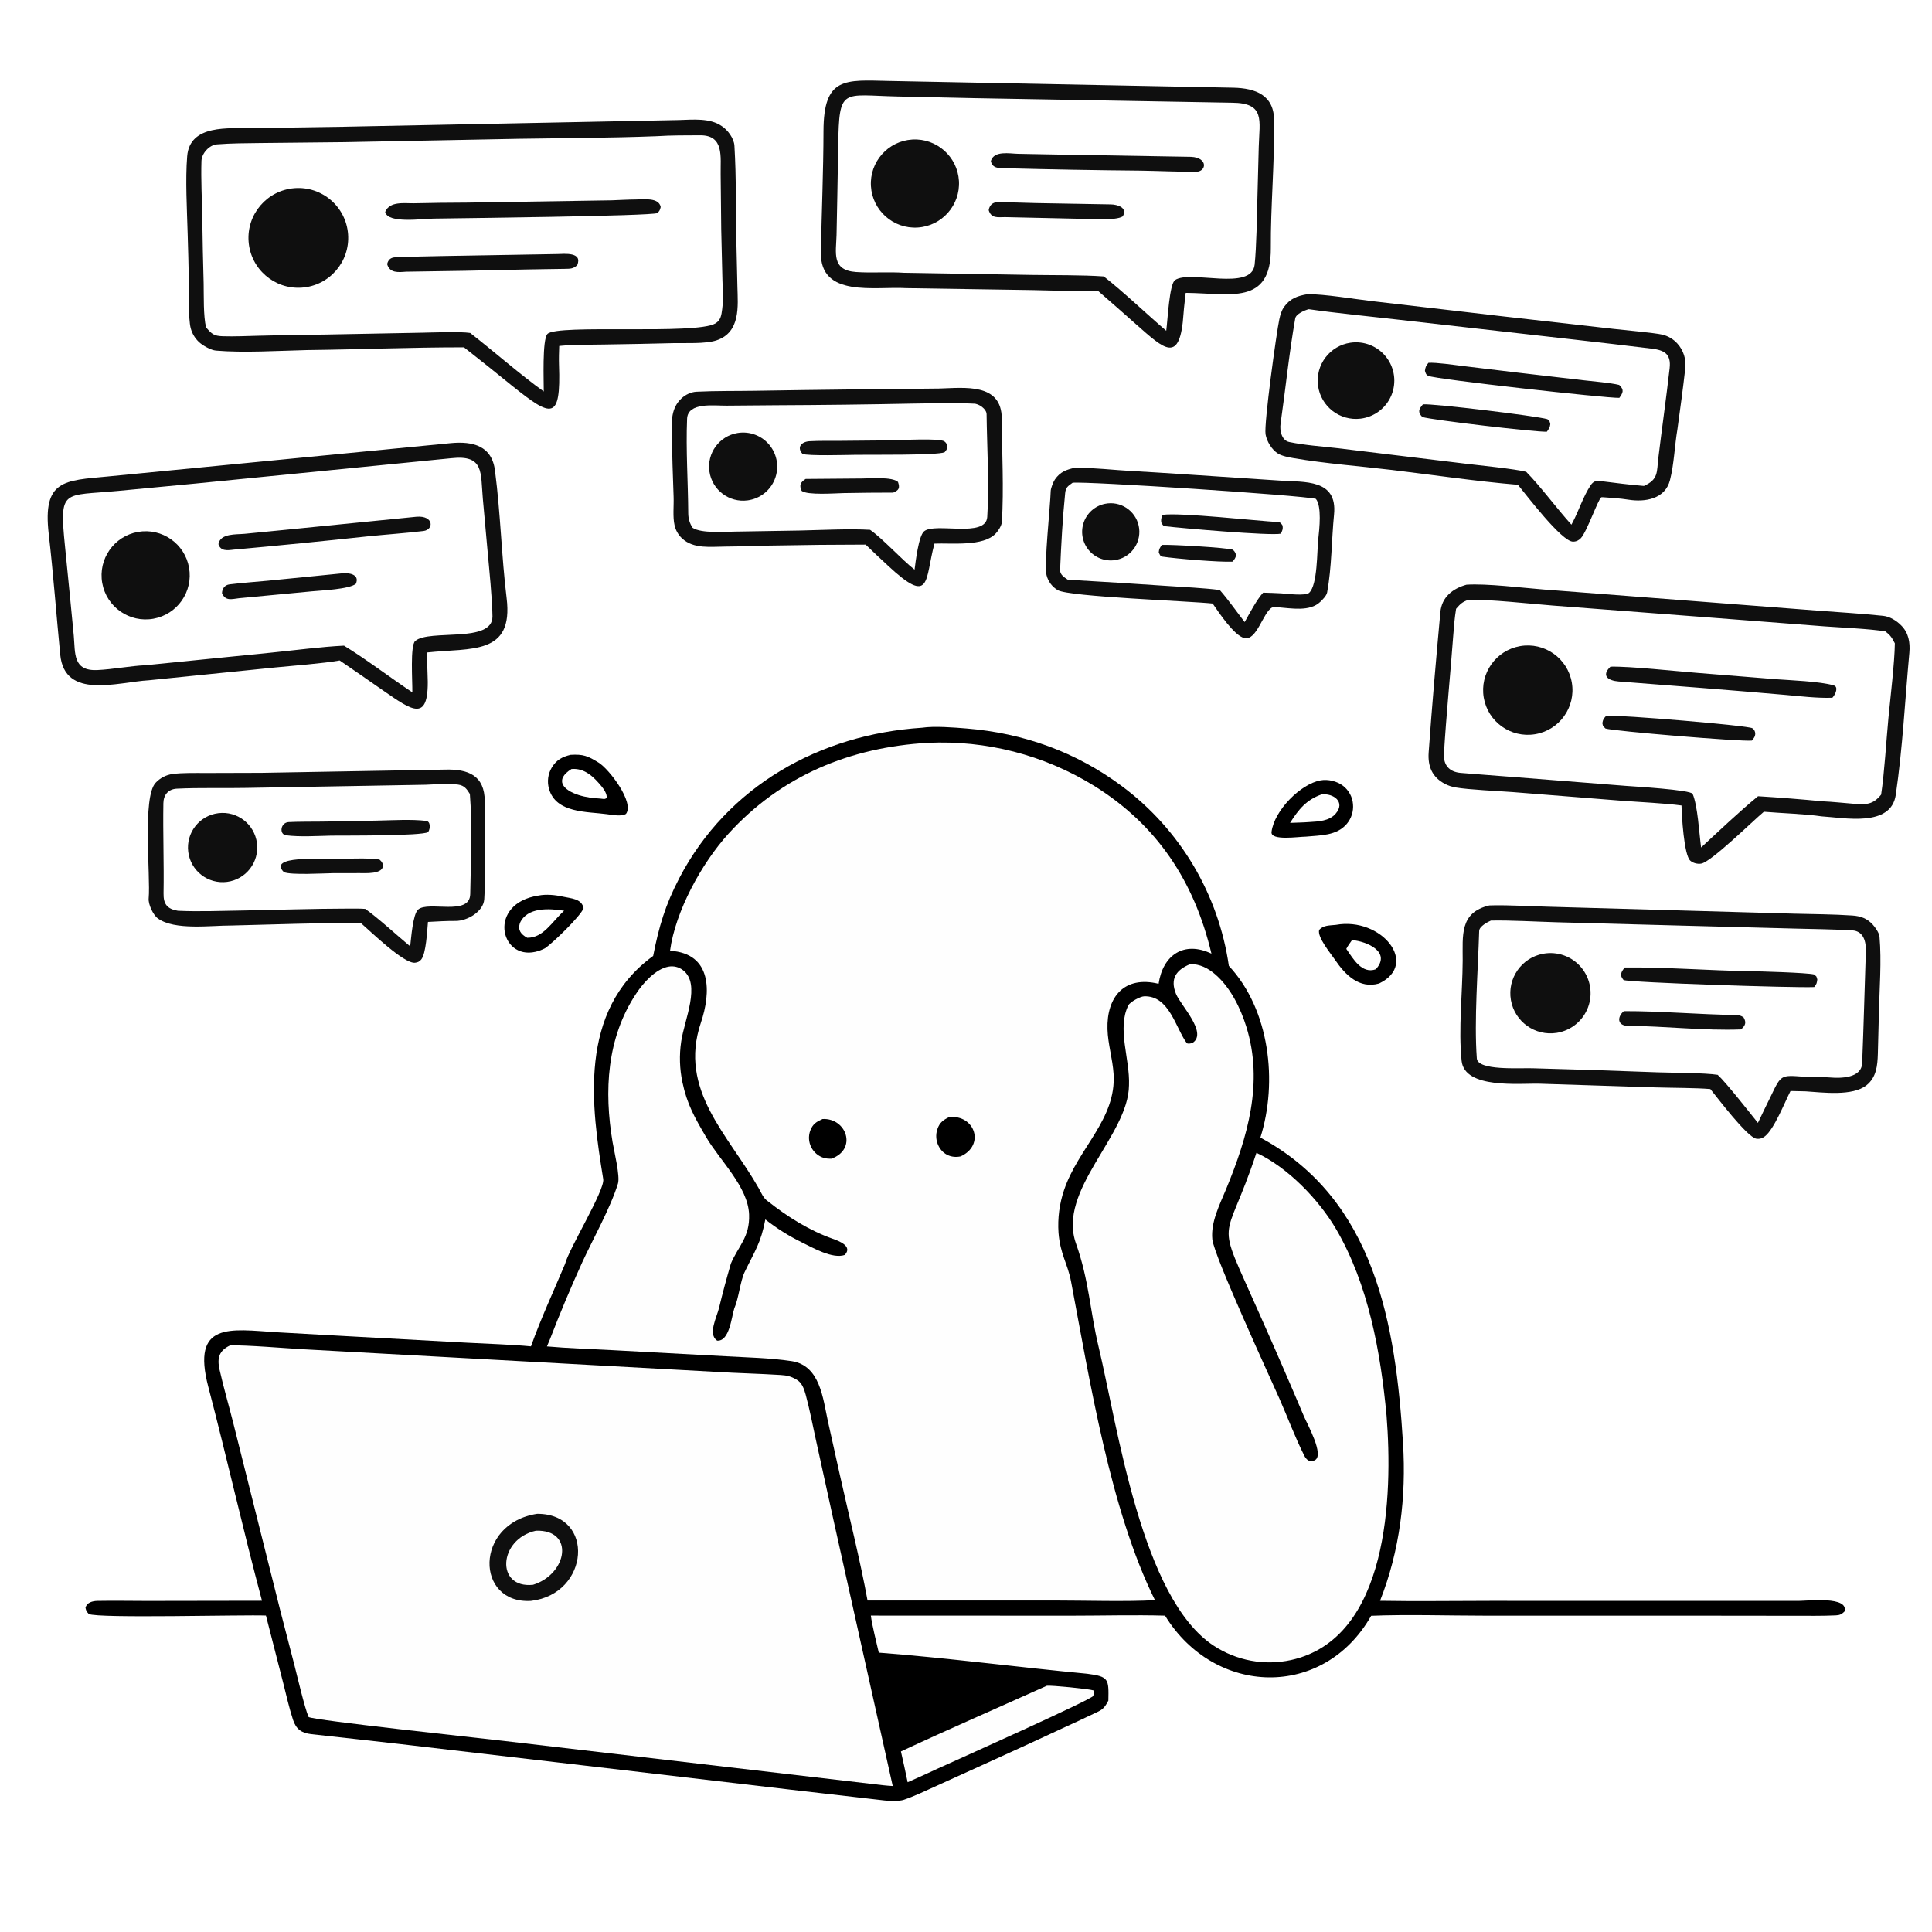
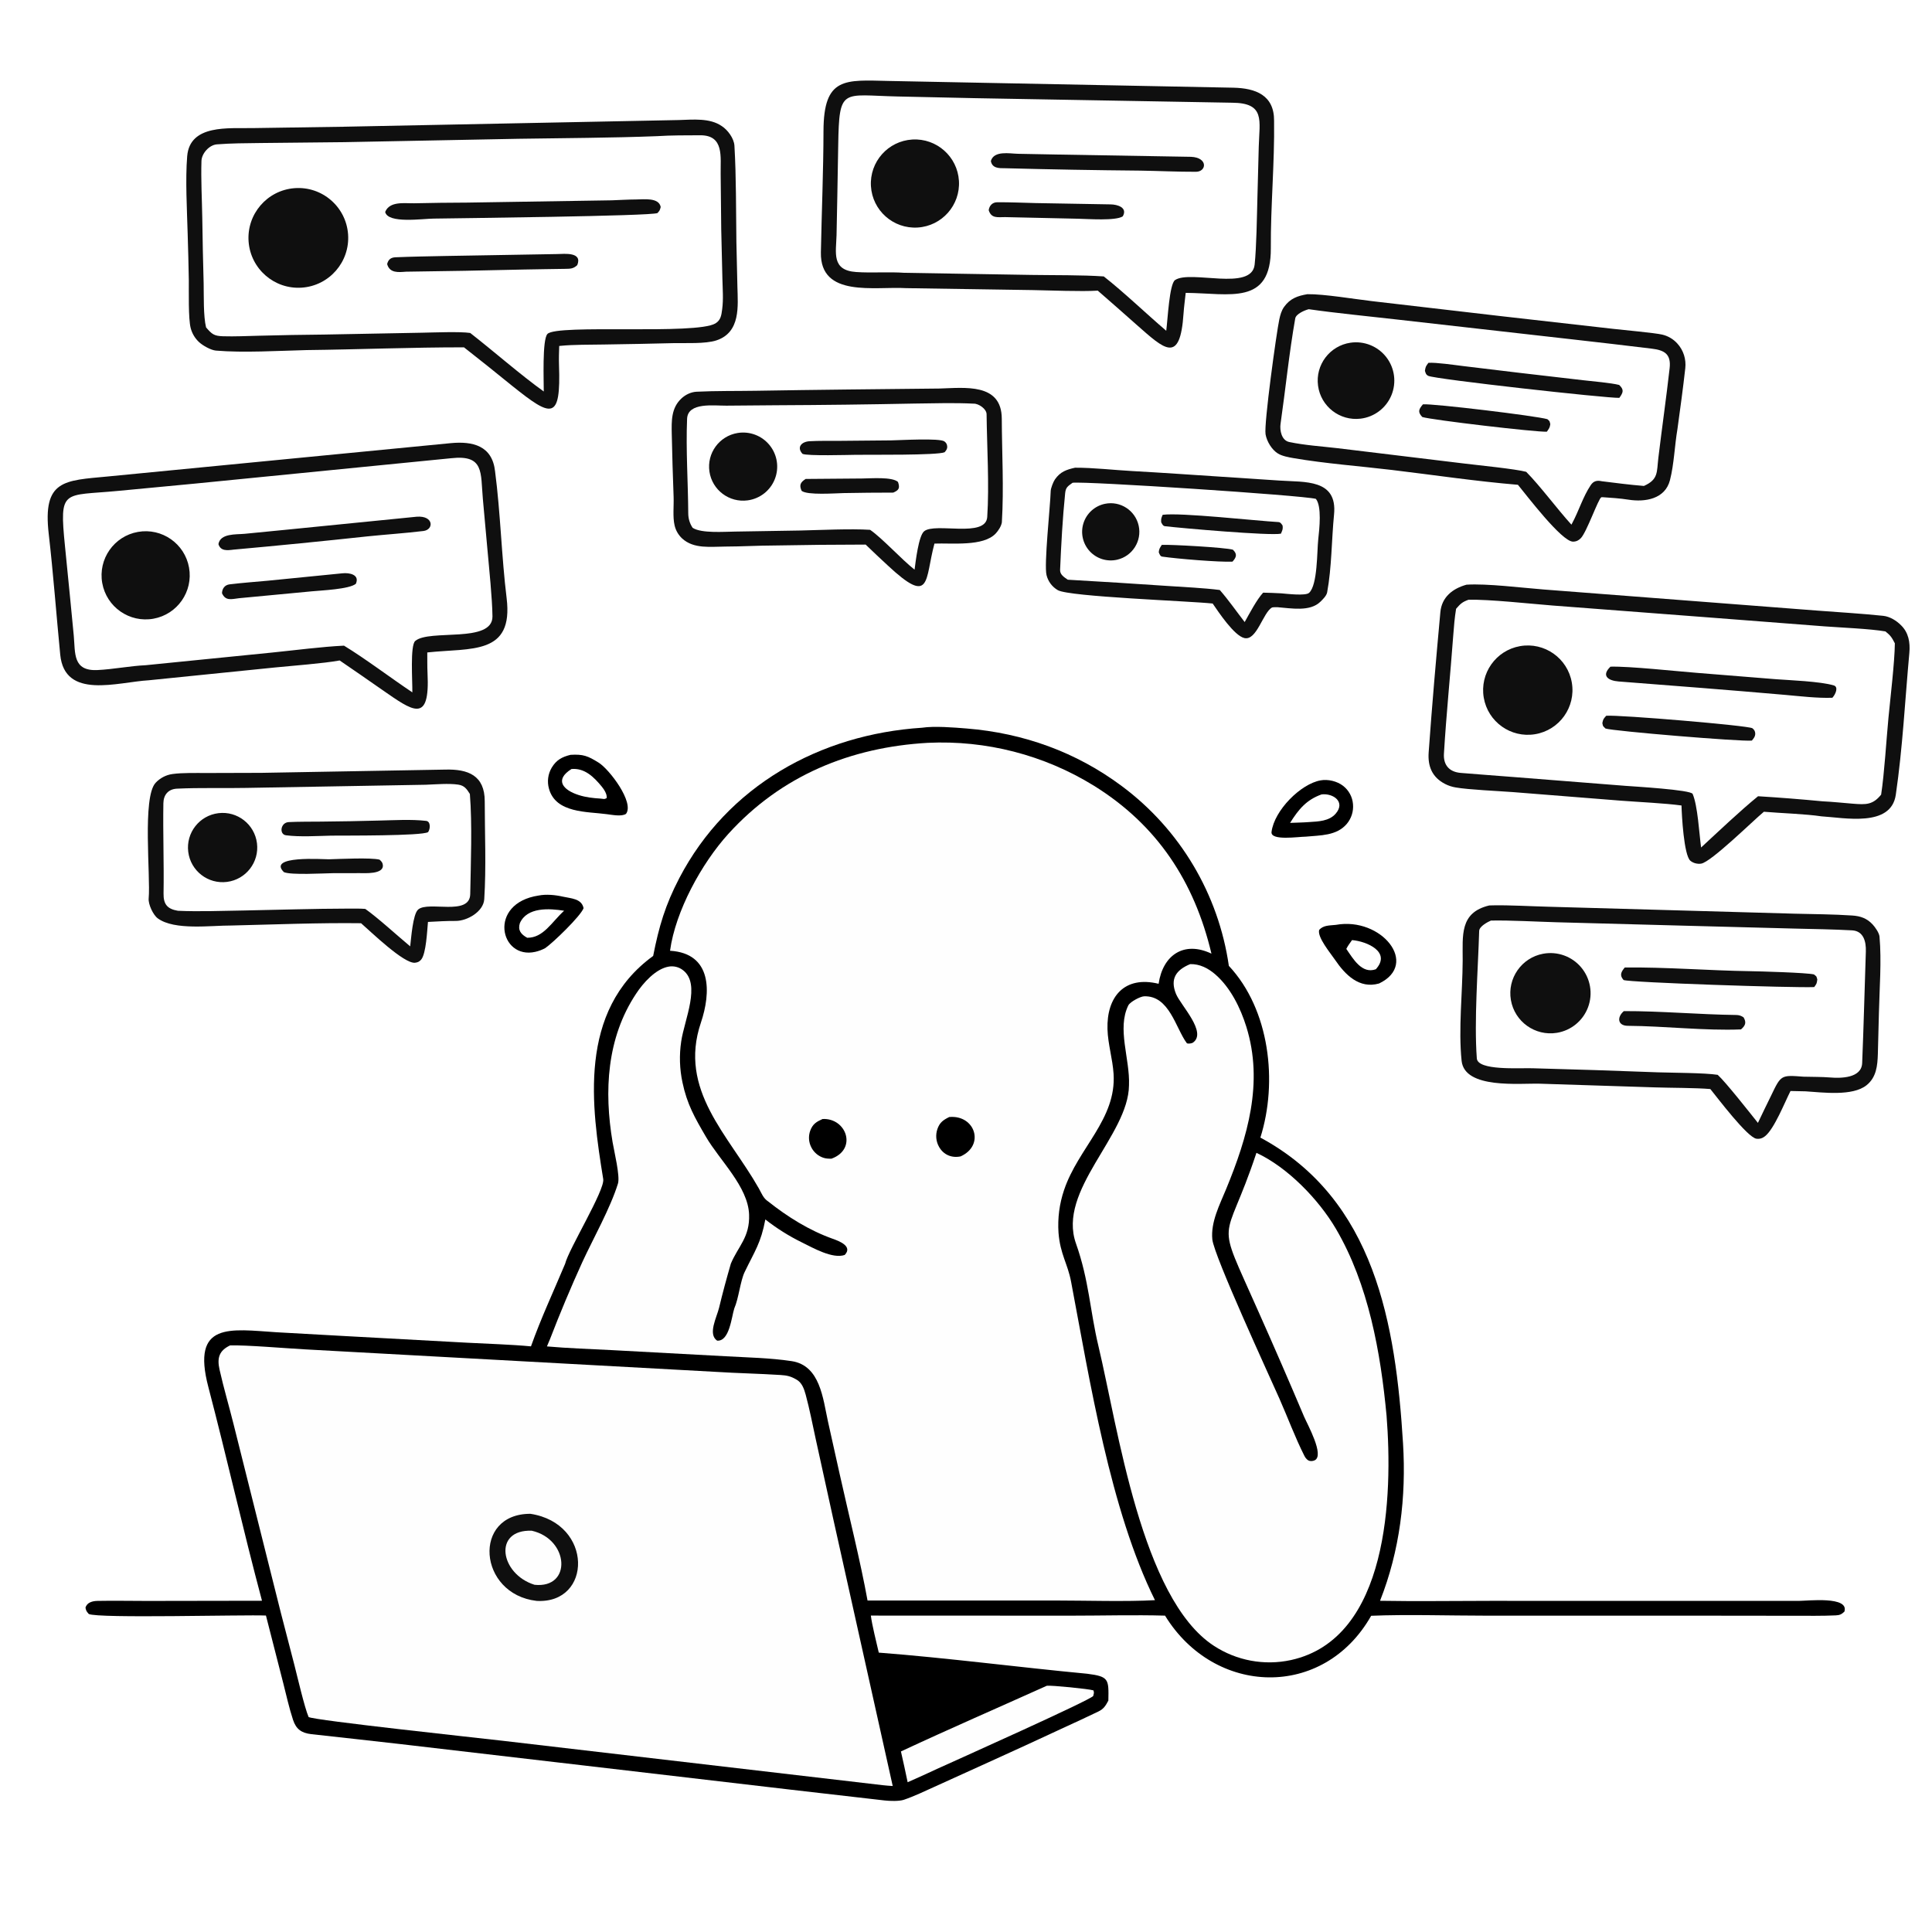
<svg xmlns="http://www.w3.org/2000/svg" width="1024" height="1024" viewBox="0 0 1024 1024" fill="none">
-   <path d="M488.68 385.712C495.292 384.725 505.66 385.579 512.32 386.117C542.395 388.542 570.445 398.602 594.695 416.728C625.47 439.674 645.84 473.927 651.315 511.92C673.005 535.085 677.345 573.5 668.025 602.95C728.815 635.7 739.74 701.94 743.63 765C745.385 793.39 741.96 821.91 731.45 848.455C750.6 848.795 770.73 848.485 789.945 848.485L905.215 848.505L953.22 848.51C958.035 848.51 980.28 845.84 977.56 854.21C976.095 855.58 975.13 856.085 973.03 856.18C965.8 856.51 958.265 856.39 951.015 856.395L907.87 856.345L787.42 856.335C768.465 856.335 745.195 855.605 726.745 856.395C701.555 900.84 643.68 899.02 617.495 856.32C601.71 855.86 583.31 856.345 567.265 856.34L461.572 856.295C462.18 861.315 464.572 870.67 465.769 875.925C502.115 878.72 539.8 883.685 576.24 887.12C587.79 888.59 587.68 889.96 587.455 901.36C585.95 904.125 585.03 905.74 582.12 907.155C575.94 910.16 569.675 912.995 563.445 915.885C550.17 922.07 536.865 928.18 523.525 934.22L495.295 947.03C490.071 949.395 484.511 952.07 479.107 953.905C476.596 954.76 471.672 954.6 468.872 954.285C452.39 952.43 435.859 950.485 419.383 948.595L310.902 935.91L212.659 924.45C196.756 922.63 180.845 920.895 164.935 919.13C159.807 918.515 156.945 916.525 155.311 911.545C153.259 905.29 151.798 898.7 150.183 892.315L140.958 856.27C129.759 855.75 51.95 857.895 47.043 855.44C45.855 853.995 45.736 854.03 45.305 852.14C46.043 849.345 48.971 848.565 51.648 848.51C60.401 848.335 69.195 848.535 77.966 848.53L138.862 848.43C128.842 810.905 120.255 772.635 110.415 735.09C101.308 700.34 122.033 704.545 146.622 706.125L183.253 708.165L247.693 711.67C258.512 712.26 270.796 712.59 281.426 713.6C286.738 698.67 293.186 684.945 299.519 669.86C301.443 661.99 320.673 630.82 319.723 624.96C313.556 586.905 306.025 535.84 346.19 506.665C349.251 491.075 352.628 479.637 360.052 465.412C385.584 416.491 434.615 389.238 488.68 385.712Z" fill="black" />
+   <path d="M488.68 385.712C495.292 384.725 505.66 385.579 512.32 386.117C542.395 388.542 570.445 398.602 594.695 416.728C625.47 439.674 645.84 473.927 651.315 511.92C673.005 535.085 677.345 573.5 668.025 602.95C728.815 635.7 739.74 701.94 743.63 765C745.385 793.39 741.96 821.91 731.45 848.455C750.6 848.795 770.73 848.485 789.945 848.485L905.215 848.505L953.22 848.51C958.035 848.51 980.28 845.84 977.56 854.21C976.095 855.58 975.13 856.085 973.03 856.18C965.8 856.51 958.265 856.39 951.015 856.395L907.87 856.345L787.42 856.335C768.465 856.335 745.195 855.605 726.745 856.395C701.555 900.84 643.68 899.02 617.495 856.32C601.71 855.86 583.31 856.345 567.265 856.34L461.572 856.295C462.18 861.315 464.572 870.67 465.769 875.925C502.115 878.72 539.8 883.685 576.24 887.12C587.79 888.59 587.68 889.96 587.455 901.36C585.95 904.125 585.03 905.74 582.12 907.155C575.94 910.16 569.675 912.995 563.445 915.885C550.17 922.07 536.865 928.18 523.525 934.22L495.295 947.03C490.071 949.395 484.511 952.07 479.107 953.905C476.596 954.76 471.672 954.6 468.872 954.285C452.391 952.43 435.859 950.485 419.383 948.595L310.902 935.91L212.659 924.45C196.756 922.63 180.845 920.895 164.935 919.13C159.807 918.515 156.945 916.525 155.311 911.545C153.259 905.29 151.798 898.7 150.183 892.315L140.958 856.27C129.759 855.75 51.95 857.895 47.043 855.44C45.855 853.995 45.736 854.03 45.305 852.14C46.043 849.345 48.971 848.565 51.648 848.51C60.401 848.335 69.195 848.535 77.966 848.53L138.862 848.43C128.842 810.905 120.255 772.635 110.415 735.09C101.308 700.34 122.033 704.545 146.622 706.125L183.253 708.165L247.693 711.67C258.512 712.26 270.796 712.59 281.426 713.6C286.738 698.67 293.186 684.945 299.519 669.86C301.443 661.99 320.673 630.82 319.723 624.96C313.556 586.905 306.025 535.84 346.19 506.665C349.25 491.075 352.628 479.637 360.052 465.412C385.585 416.491 434.615 389.238 488.68 385.712Z" fill="black" />
  <path d="M491.782 393.714C522.65 392.247 553.245 400.12 579.57 416.306C613.39 437.212 633.08 467.361 642.095 505.455C627.585 498.54 616.34 506.14 614.085 521.425C595.96 516.985 586.485 528.31 586.99 545.49C587.22 553.375 589.71 561.235 590.22 569.16C591.77 593.205 571.475 608.415 563.985 630.72C561.51 638.01 560.51 645.71 561.035 653.39C561.935 664.835 565.875 669.69 567.69 679.295C577.635 731.83 588.475 800.41 612.155 848.12C597.365 848.98 574.935 848.31 559.685 848.305L459.812 848.3C456.084 827.66 449.713 802.305 445.064 781.38L438.815 753.305C436.175 741.275 434.7 723.72 419.601 721.43C408.211 719.7 396.06 719.5 384.505 718.835L324.192 715.585C313.105 715.005 300.88 714.615 289.891 713.625L291.515 709.755C296.825 695.97 302.546 682.34 308.668 668.89C314.363 656.56 323.486 640.365 327.531 627.32C328.735 623.435 325.51 610.255 324.687 605.385C320.118 578.38 321.545 550.16 337.142 526.69C340.846 521.025 347.533 513.465 354.486 512.31C357.123 511.87 359.825 512.54 361.944 514.17C371.711 521.56 362.716 540.47 361.042 552.075C359.973 559.25 360.201 566.56 361.716 573.655C364.145 585.3 368.262 592.42 374.193 602.58C381.486 615.075 396.472 628.955 397.034 643.7C397.495 655.805 391.201 660.58 387.37 669.75C385.148 677.415 382.989 685.33 381.138 693.1C379.943 698.115 375.02 707.12 380.086 710.565C386.684 711.095 387.762 697.78 389.195 693.47C391.524 688.19 392.384 678.965 394.677 674.21C400.048 663.065 403.287 658.89 405.646 646.335C411.645 651.045 418.119 655.11 424.963 658.475C430.936 661.415 441.26 667.36 447.708 665.155C452.149 660.54 444.679 657.76 441.4 656.595C428.942 652.165 417.45 644.97 407.133 636.785C404.544 635.135 403.616 632.38 402.15 629.795C386.196 601.65 359.398 577.8 371.483 542.055C376.864 526.14 377.572 505.28 355.134 503.92C357.971 482.96 371.866 457.592 386.021 441.989C414.106 411.03 450.795 396.042 491.782 393.714Z" fill="#FEFEFE" />
  <path d="M503.1 592.05C516.825 590.78 522.165 607.055 509.14 612.91C504.465 613.895 500.08 612.08 497.71 607.85C496.09 604.985 495.772 601.56 496.834 598.445C498.043 594.915 499.949 593.615 503.1 592.05Z" fill="black" />
  <path d="M435.976 593.095C448.668 592.46 454.509 609.115 440.703 614.12C439.355 614.155 437.915 614.1 436.616 613.705C433.724 612.805 431.326 610.765 429.979 608.05C428.596 605.33 428.401 602.155 429.44 599.285C430.761 595.725 432.739 594.55 435.976 593.095Z" fill="black" />
  <path d="M121.96 713.09C130.257 712.83 151.852 714.65 161.036 715.155L242.003 719.595L379.498 727.115C390.915 727.835 402.375 728.055 413.786 728.78C417.117 728.995 419.101 729.45 421.994 731.12C424.99 732.66 426.196 736.12 427.041 739.245C429.095 746.84 430.643 754.865 432.313 762.555L441.705 805.37L473.163 946.625C471.413 946.555 469.63 946.355 467.882 946.185L266.281 922.63C253.512 921.14 166.623 911.855 163.564 910.06C161.391 904.96 157.596 888.59 156.014 882.415C151.157 863.975 146.443 845.5 141.872 826.99L123.793 754.84C121.386 745.18 118.524 735.585 116.353 725.885C114.955 719.63 116.211 715.815 121.96 713.09Z" fill="#FEFEFE" />
  <path d="M630.835 511C635.915 510.885 640.285 513.15 644.07 516.4C652.145 523.34 657.5 534.26 660.605 544.27C669.805 573.9 661.22 602.71 649.85 630.295C646.46 638.515 641.64 647.76 642.565 656.925C643.455 665.725 672.94 729.595 678.065 741.185C682.465 751.13 686.39 761.785 691.27 771.46C691.77 772.455 692.36 773.36 693.33 773.965C694.33 774.59 695.75 774.485 696.79 773.995C702.205 771.455 692.865 754.79 691.175 750.815C683.27 732.125 675.18 713.51 666.91 694.98C643.565 642.15 648.835 662.695 665.935 611.03C682.485 618.685 698.955 635.77 708.08 651.315C725.345 680.745 731.77 716.835 734.91 750.375C738.23 792.38 736.145 868.45 684.23 879.865C670.12 882.93 655.375 880.19 643.31 872.265C604.99 847.195 592.485 756.535 582.19 713.46C577.665 694.53 577.255 678.75 570.285 659.075C560.26 630.8 598.095 601.875 598.39 575.235C598.955 561.12 591.905 545.255 598.05 532.83C599.17 530.84 604.46 528.155 606.32 528.07C619.775 527.485 623.14 545.005 629.03 552.895C629.695 553.4 631.725 552.985 632.235 552.645C640.035 547.245 625.785 532.865 623.305 526.79C620.065 518.855 623.295 514.09 630.835 511Z" fill="#FEFEFE" />
  <path d="M554.82 893.49C556.99 893.16 577.06 895.125 579.57 895.945C579.965 897.485 579.81 897.215 579.43 898.915C577.36 901.365 507.265 932.73 496.767 937.5C491.566 939.94 486.334 942.31 481.072 944.62C479.943 939.17 478.756 933.73 477.512 928.305C502.59 916.585 529.475 904.905 554.82 893.49Z" fill="#FEFEFE" />
  <path d="M302.394 400.075C309.084 399.689 311.487 400.594 317.332 404.243C323.002 407.784 336.377 425.39 331.783 431.378C329.394 432.914 324.572 431.884 321.609 431.53C311.218 430.113 294.58 431.073 290.971 418.043C289.906 414.291 290.424 410.267 292.405 406.907C294.86 402.776 297.945 401.164 302.394 400.075ZM318.358 423.276C320.238 423.448 320.169 423.76 321.549 423.001C321.861 420.986 320.177 418.408 318.949 416.914C314.788 411.856 309.91 406.974 302.9 407.595C293.648 413.415 298.524 418.779 306.701 421.383C310.639 422.637 314.258 423.014 318.358 423.276Z" fill="black" />
  <path d="M699.945 413.613C703.845 412.882 708.695 414.056 711.835 416.486C714.89 418.836 716.81 422.369 717.115 426.211C717.455 429.991 716.275 433.75 713.84 436.66C708.425 443.053 699.775 442.698 692.125 443.441C688.235 443.458 673.335 445.783 673.94 440.942C675.365 429.51 689.455 415.429 699.945 413.613ZM683.775 436.146C686.97 436.015 690.735 435.959 693.88 435.709C698.78 435.403 704.49 435.235 707.93 431.269C713.3 425.083 706.735 420.352 700.49 421.045C692.395 423.913 688.25 429.011 683.775 436.146Z" fill="black" />
  <path d="M708.045 490.198C732.14 485.831 752.495 510.936 730.94 521.266C720.44 524.25 712.98 516.665 707.58 508.7C705.23 505.235 698.05 496.686 699.195 492.853C701.445 490.352 704.605 490.566 708.045 490.198ZM716.605 498.266C715.505 499.824 714.431 501.221 713.571 502.931C717.151 508.111 721.8 516.395 729.215 513.726C737.535 504.591 724.48 498.915 716.605 498.266Z" fill="black" />
  <path d="M285.501 474.65C289.514 473.854 294.346 474.333 298.291 475.232C302.653 476.227 308.243 476.213 309.309 481.34C307.761 485.561 293.016 499.773 288.989 502.516C287.339 503.41 285.573 504.075 283.741 504.49C264.904 508.785 258.34 478.737 285.501 474.65ZM298.996 482.71C291.157 481.464 279.381 480.666 275.541 489.284C274.36 492.999 276.074 495.203 279.434 497.038C288.031 497.094 292.306 488.826 298.996 482.71ZM277.794 491.257C277.723 491.259 277.65 491.26 277.573 491.26L277.572 491.259C277.649 491.259 277.723 491.259 277.794 491.257Z" fill="black" />
-   <path d="M284.68 802.35C315.625 802.225 312.555 844.925 281.4 848.51C251.89 850.19 251.3 807.485 284.68 802.35ZM282.515 839.97C300.83 834.275 304.665 810.575 284.015 811.31C264.13 815.78 262.57 842.07 282.515 839.97Z" fill="#0F0F0F" />
+   <path d="M281.154 802.35C250.209 802.225 253.279 844.925 284.434 848.51C313.944 850.19 314.534 807.485 281.154 802.35ZM283.319 839.97C265.004 834.275 261.169 810.575 281.819 811.31C301.704 815.78 303.264 842.07 283.319 839.97Z" fill="#0F0F0F" />
  <path d="M359.857 63.623C367.352 63.407 376.241 62.442 382.577 66.843C385.686 68.849 389.036 73.327 389.264 77.224C390.252 94.064 390.063 111.404 390.303 128.238L390.846 152.102C391.08 162.05 392.662 176.147 379.692 180.42C373.891 182.331 363.261 181.747 356.927 181.87C344.636 182.178 332.343 182.421 320.05 182.598C313.239 182.717 303.796 182.618 297.173 183.295L296.392 183.379C296.276 186.411 296.171 190.356 296.278 193.341C297.348 223.198 292.435 221.271 271.603 204.623C263.106 197.701 254.544 190.858 245.92 184.094C218.341 184.07 190.203 185.231 162.505 185.549C147.89 185.912 128.909 187.063 114.43 185.821C111.836 185.598 107.523 183.21 105.496 181.323C103.341 179.321 101.805 176.743 101.069 173.895C99.754 168.866 100.141 154.511 100.079 148.564C99.934 140.288 99.728 132.013 99.463 123.74C99.115 111.077 98.194 95.326 99.209 82.823C100.596 65.738 121.301 68.146 133.919 67.892L181.19 67.186L359.857 63.623ZM109.222 173.531C112.309 177.084 113.361 178.08 118.247 178.228C124.432 178.414 130.876 178.09 137.08 177.945C148.691 177.632 160.305 177.424 171.921 177.322L223.545 176.347C229.62 176.243 243.791 175.651 249.229 176.478C261.551 186.076 275.881 198.666 288.206 207.5C288.256 202.415 287.307 180.034 290.152 177.006C295.179 171.654 368.925 177.6 379.204 171.407C382.076 169.677 382.359 166.969 382.775 163.865C383.471 158.673 383.015 153.217 382.893 147.992L382.267 121.623L381.966 92.375C381.8 83.238 383.966 71.634 371.11 71.698C363.501 71.735 355.718 71.681 348.115 72.172C324.421 73.105 298.526 73.175 274.722 73.558L182.509 75.345L137.962 75.804C130.308 75.906 122.576 75.909 114.942 76.514C110.906 76.834 106.902 81.304 106.777 85.316C106.464 95.332 107.048 105.432 107.211 115.468C107.368 127.089 107.612 138.709 107.941 150.326C108.071 156.766 107.74 167.524 109.222 173.531Z" fill="#0F0F0F" />
  <path d="M156.065 99.736C170.672 98.594 183.42 109.551 184.488 124.163C185.556 138.776 174.536 151.469 159.918 152.463C145.404 153.451 132.82 142.525 131.76 128.016C130.7 113.508 141.562 100.869 156.065 99.736Z" fill="#0F0F0F" />
  <path d="M324.272 106.169C328.544 106.012 332.944 105.749 337.204 105.72C341.261 105.693 349.233 104.579 350.188 109.723C349.691 111.501 349.774 111.462 348.48 112.924C344.975 114.546 241.67 115.66 229.92 115.862C224.184 115.863 205.598 118.722 204.151 112.339C206.54 106.442 214.52 107.85 219.488 107.741C228.859 107.528 238.233 107.408 247.607 107.382L324.272 106.169Z" fill="#0F0F0F" />
  <path d="M295.334 134.655C299.105 134.585 308.852 133.414 305.965 140.52C303.89 142.473 302.341 142.444 299.539 142.496C292.219 142.633 284.892 142.686 277.573 142.855C256.781 143.367 235.986 143.749 215.19 144.001C211.234 144.3 206.533 144.877 205.195 139.962C205.783 137.593 207.102 136.467 209.639 136.36C218.41 135.993 227.218 135.861 235.999 135.676L295.334 134.655Z" fill="#0F0F0F" />
  <path d="M777.272 309.899C788.057 309.195 806.692 311.554 818.052 312.432L892.252 318.155L963.532 323.655C974.867 324.513 986.817 325.219 998.117 326.399C1001.64 326.768 1005.16 328.926 1007.61 331.421C1011.6 335.321 1012.49 340.531 1012 345.997C1009.71 370.962 1008.44 396.494 1004.81 421.264C1002.27 438.651 977.497 433.387 965.417 432.678C957.112 431.42 943.727 430.996 934.897 430.243C929.237 434.912 906.967 456.869 901.677 457.739C899.732 458.059 897.402 457.489 895.902 456.189C892.492 453.229 891.347 432.04 891.232 426.926C882.457 425.716 868.377 425.095 859.192 424.381L801.797 419.82C794.262 419.251 778.322 418.56 771.522 417.365C769.577 417.04 767.687 416.418 765.927 415.52C759.097 411.989 756.692 406.269 757.222 398.782C758.982 374.033 761.157 349.177 763.422 324.467C764.152 316.492 769.872 311.963 777.272 309.899ZM771.757 322.675C770.997 327.346 770.607 331.965 770.257 336.695C768.717 357.637 766.572 378.514 765.317 399.471C764.962 405.425 768.062 409.102 774.112 409.651C783.537 410.437 792.977 411.11 802.412 411.853L861.702 416.525C865.707 416.843 896.177 418.591 897.137 420.796C899.812 426.977 900.602 441.623 901.612 449.195C910.807 440.703 922.252 429.808 931.802 422.022C943.212 422.722 954.607 423.619 965.987 424.712C971.357 424.954 976.762 425.563 982.117 425.98C988.942 426.511 992.597 426.679 997.037 421.168C998.767 409.889 999.792 392.257 1000.92 380.454C1001.92 369.913 1004.21 351.04 1004.31 340.976C1002.68 337.836 1002.08 336.867 999.327 334.667C991.397 333.273 975.597 332.624 967.112 331.991L904.852 327.189L822.987 320.946C811.637 320.061 788.992 317.571 778.307 317.885C775.032 319.076 774.042 320.021 771.757 322.675Z" fill="#0F0F0F" />
  <path d="M805.642 342.469C818.577 340.187 830.897 348.868 833.102 361.815C835.302 374.762 826.547 387.028 813.587 389.152C800.737 391.258 788.597 382.594 786.417 369.758C784.232 356.922 792.822 344.731 805.642 342.469Z" fill="#0F0F0F" />
  <path d="M853.582 353.341C863.962 353.096 888.157 355.743 899.472 356.634L941.332 360.002C947.717 360.496 964.972 361.12 972.007 363.312C974.397 364.058 973.117 367.718 971.202 369.826C963.207 370.12 953.967 368.985 945.942 368.284C916.607 365.723 887.247 363.462 857.892 361.192C852.502 360.776 848.487 358.251 853.582 353.341Z" fill="#0F0F0F" />
  <path d="M851.327 379.368C858.277 378.792 926.812 384.559 928.792 385.984C929.742 386.668 930.312 387.645 930.317 388.828C930.327 390.387 929.457 391.409 928.522 392.532C922.717 393.14 854.732 387.483 850.942 386.13C849.322 384.431 849.792 385.387 849.277 383.265C849.707 381.121 849.832 381.062 851.327 379.368Z" fill="#0F0F0F" />
  <path d="M789.337 479.909C790.047 479.879 790.757 479.859 791.467 479.849C799.987 479.684 811.617 480.359 820.452 480.579L892.007 482.594L950.877 484.264C960.997 484.529 971.752 484.554 981.802 485.244C986.187 485.544 989.562 486.774 992.537 489.984C993.857 491.404 996.007 494.434 996.182 496.444C997.322 509.469 996.162 523.954 995.857 537.059C995.682 544.599 995.497 551.244 995.302 558.649C995.112 564.834 994.527 571.069 989.247 575.239C981.827 581.109 966.177 579.019 957.022 578.429L949.007 578.254C945.922 584.289 940.387 598.404 935.462 602.254C934.102 603.319 932.647 603.784 930.927 603.539C926.122 602.864 910.127 581.654 906.517 577.214C898.637 576.554 885.707 576.609 877.367 576.344L816.177 574.384C805.607 574.074 776.257 577.379 774.682 562.249C772.937 545.404 775.162 526.304 775.252 509.124C775.322 495.899 773.467 483.674 789.337 479.909ZM910.417 569.684C914.687 573.539 927.497 589.849 931.732 595.154C933.947 590.369 936.507 585.324 938.752 580.639C944.047 569.594 943.967 569.789 955.907 570.664C960.487 570.794 965.787 570.729 969.987 571.084C975.652 571.559 986.652 571.494 986.987 563.459C987.792 543.899 988.272 523.949 988.937 504.339C989.112 499.194 987.812 493.504 981.722 493.109C971.587 492.549 961.392 492.424 951.242 492.169L894.297 490.674L825.122 488.819C814.527 488.524 800.617 487.709 790.227 487.919C788.637 488.604 784.062 490.929 783.992 493.429C783.382 514.069 781.267 540.869 782.742 560.964C783.222 567.549 805.092 565.994 812.217 566.194C834.392 566.779 856.562 567.504 878.727 568.354C886.027 568.604 903.717 568.614 910.417 569.684Z" fill="#0F0F0F" />
  <path d="M817.912 505.499C825.447 504.114 833.142 506.879 838.062 512.744C842.987 518.614 844.377 526.674 841.702 533.849C839.027 541.024 832.702 546.209 825.142 547.424C813.637 549.269 802.782 541.519 800.807 530.034C798.827 518.549 806.452 507.609 817.912 505.499Z" fill="#0F0F0F" />
  <path d="M861.152 512.804C882.317 512.509 906.127 514.439 927.482 514.744C932.482 514.814 957.512 515.514 961.442 516.464C963.112 517.909 962.557 517.049 963.212 519.124C962.887 521.409 962.917 521.284 961.572 523.169C950.372 523.644 863.887 520.769 860.532 519.434C858.277 516.919 859.192 515.139 861.152 512.804Z" fill="#0F0F0F" />
  <path d="M860.667 535.909C880.282 535.849 900.557 537.719 920.237 537.964C921.717 537.984 922.957 538.379 924.142 539.239C925.757 541.999 925.062 543.609 922.767 545.609C903.577 546.384 882.152 543.824 862.752 543.704C857.422 543.669 856.852 539.194 860.667 535.909Z" fill="#0F0F0F" />
  <path d="M692.962 155.926C701.807 155.804 717.802 158.519 727.157 159.604L795.947 167.605L855.162 174.314C860.197 174.893 877.332 176.459 881.012 177.351C884.112 178.073 886.917 179.729 889.042 182.097C892.287 185.651 893.762 190.425 893.237 195.158C892.042 205.924 890.557 216.582 889.087 227.36C887.582 236.138 887.312 245.929 885.117 254.494C882.532 264.571 871.842 266.229 863.082 264.831C858.717 264.135 853.812 263.824 849.512 263.529C849.237 263.553 848.932 263.47 848.687 263.601C847.117 264.441 841.017 281.947 837.907 285.209C836.742 286.43 835.447 287.074 833.727 287.078C827.712 287.089 808.887 262.204 804.537 256.955C782.277 255.096 759.917 251.747 737.727 249.087C720.487 247.021 702.702 245.746 685.607 242.821C683.077 242.388 679.532 241.732 677.352 240.391C674.077 238.377 671.407 233.93 670.772 230.181C669.847 224.703 676.592 176.04 678.067 169.235C678.572 166.909 679.207 164.601 680.612 162.642C683.827 158.163 687.777 156.801 692.962 155.926ZM808.917 250.078C816.342 257.576 825.207 269.62 832.882 278.073L833.262 277.371C836.812 270.792 838.972 263.353 843.102 257.16C844.602 254.913 846.422 254.49 849.017 255.071C856.307 255.968 864.007 256.989 871.322 257.557C879.112 254.057 878.052 250.225 878.967 242.624C880.877 226.793 883.147 210.974 884.942 195.134C885.787 187.564 882.077 185.606 875.527 184.801C861.487 183.078 847.442 181.469 833.392 179.874L739.382 169.233C724.432 167.513 708.477 166.012 693.667 163.887C691.612 164.403 686.927 166.347 686.502 168.766C683.247 187.205 681.382 206.092 678.717 224.667C678.217 228.146 679.257 233.422 683.317 234.274C691.572 236.008 700.497 236.574 708.927 237.551L776.282 245.704C783.197 246.547 803.427 248.578 808.917 250.078Z" fill="#0F0F0F" />
  <path d="M715.792 181.643C723.032 180.592 730.272 183.513 734.757 189.291C739.237 195.068 740.267 202.81 737.452 209.559C734.637 216.307 728.407 221.02 721.147 221.898C710.112 223.231 700.052 215.438 698.587 204.416C697.117 193.393 704.792 183.242 715.792 181.643Z" fill="#0F0F0F" />
  <path d="M757.087 192.311C761.062 192.009 771.032 193.47 775.342 193.999L804.547 197.515L839.177 201.535C844.242 202.121 853.702 202.91 858.192 204.027C860.917 206.584 860.317 208.074 858.287 210.875C851.637 211.099 760.642 201.006 757.017 199.211C755.777 198.596 755.617 197.768 755.237 196.535C755.597 194.274 755.697 194.206 757.087 192.311Z" fill="#0F0F0F" />
  <path d="M754.192 214.298C759.677 213.85 814.157 220.418 820.147 222.169C821.637 223.6 821.117 222.765 821.692 224.808C821.397 226.795 821.042 227.08 819.872 228.808C814.222 229.104 758.912 222.606 753.837 221.026C751.302 218.338 751.947 216.942 754.192 214.298Z" fill="#0F0F0F" />
  <path d="M569.797 247.893C579.312 247.848 590.672 249.156 600.267 249.679C616.017 250.538 631.817 251.675 647.567 252.686L678.227 254.711C691.467 255.628 708.952 253.745 707.072 272.692C705.747 286.07 705.867 300.69 703.417 313.961C703.077 315.79 701.102 317.694 699.812 318.951C694.287 324.338 684.387 322.383 677.267 321.849C676.812 321.833 674.582 321.784 674.197 321.995C669.412 324.629 666.122 339.661 659.582 338.196C654.132 336.974 645.782 324.305 642.742 319.885C630.377 318.54 566.742 316.313 560.662 312.797C557.672 311.061 555.512 308.185 554.687 304.828C553.282 299.334 556.667 268.361 556.897 260.227C556.937 258.804 558.207 255.457 559.132 254.113C561.967 250.009 565.262 248.908 569.797 247.893ZM565.952 307.259C583.492 308.254 601.027 309.351 618.552 310.549C627.202 311.142 638.062 311.619 646.507 312.714C651.152 318.011 655.367 324.114 659.707 329.703C662.312 325.082 666.042 317.872 669.487 314.121C672.667 314.185 675.847 314.305 679.022 314.478C682.142 314.729 691.982 315.938 693.852 314.215C698.407 310.017 697.992 292.203 698.697 285.866C699.342 280.071 700.617 268.331 697.437 264.407C690.247 262.504 574.932 254.947 568.477 255.88C566.057 257.675 564.877 258.197 564.552 261.395C563.182 274.874 562.452 288.504 561.872 302.037C561.762 304.593 564.082 305.967 565.952 307.259Z" fill="#0F0F0F" />
  <path d="M585.622 267.035C593.757 265.344 601.737 270.514 603.522 278.63C605.302 286.746 600.217 294.783 592.122 296.652C586.807 297.879 581.237 296.156 577.547 292.138C573.857 288.121 572.607 282.43 574.277 277.236C575.947 272.042 580.282 268.146 585.622 267.035Z" fill="#0F0F0F" />
  <path d="M616.232 272.856C625.742 271.557 666.077 276.078 677.557 276.705C678.717 276.768 679.242 277.729 679.807 278.569C680.057 280.549 679.677 281.037 678.907 282.859C673.082 284.042 626.212 279.936 617.412 278.9C616.377 278.778 615.907 277.644 615.447 276.797C615.332 274.852 615.522 274.613 616.232 272.856Z" fill="#0F0F0F" />
  <path d="M615.782 288.789C620.787 288.568 649.292 290.159 653.452 291.346C655.917 293.699 655.317 295.384 653.247 297.682C646.327 298.02 624.007 296.188 615.987 295.019C614.917 294.863 614.532 293.602 614.162 292.69C614.352 290.795 614.777 290.38 615.782 288.789Z" fill="#0F0F0F" />
  <path d="M238.976 234.87C250.518 233.792 260.924 236.161 262.403 249.854C265.285 271.868 265.822 295.1 268.522 317.011C272.275 347.465 249.684 343.281 226.467 345.814C226.513 349.296 226.421 353.302 226.595 356.72C227.989 384.103 218.736 376.832 202.373 365.494C194.956 360.306 187.509 355.16 180.033 350.057C171.407 351.638 155.06 352.839 145.781 353.771L78.942 360.552C62.369 361.493 34.272 371.032 31.922 346.978C29.86 325.873 28.248 304.008 25.829 283.004C22.52 254.273 34.002 254.736 57.154 252.54L89.894 249.358L238.976 234.87ZM77.206 352.577L144.236 345.863C156.023 344.682 170.7 342.745 182.328 342.211C193.799 349.208 207.105 359.317 218.552 366.97C218.648 361.058 217.307 342.109 220.078 339.726C227.563 333.289 261.163 341.141 261.016 326.69C260.921 317.424 259.251 301.313 258.341 291.137L255.917 264.33C254.671 250.477 256.733 240.917 239.185 242.861L103.469 256.305L62.58 260.186C33.342 262.973 31.366 258.728 34.441 289.467L37.117 316.414L39.103 336.943C39.941 346.231 38.507 355.757 51.644 355.142C60.073 354.747 68.846 352.952 77.206 352.577Z" fill="#0F0F0F" />
  <path d="M653.763 46.484C665.352 46.754 675.413 50.316 675.291 64.089C675.596 86.288 673.429 109.425 673.565 131.501C673.754 162.185 651.803 155.405 628.449 155.223C628.09 158.687 627.533 162.655 627.309 166.07C625.512 193.43 617.166 185.133 602.232 171.971C595.468 165.956 588.669 159.979 581.836 154.042C573.085 154.611 556.709 153.904 547.384 153.752L480.211 152.721C463.64 151.729 434.625 157.939 435.086 133.776C435.491 112.574 436.429 90.669 436.468 69.526C436.519 40.606 447.869 42.4 471.12 42.908L504.008 43.552L653.763 46.484ZM479.413 144.598L546.769 145.717C558.613 145.914 573.416 145.696 585.028 146.516C595.607 154.798 607.649 166.385 618.129 175.316C618.911 169.455 619.782 150.479 622.81 148.434C630.992 142.91 663.453 154.613 664.986 140.243C665.968 131.029 666.181 114.833 666.46 104.62L667.167 77.712C667.539 63.809 670.698 54.553 653.043 54.445L516.683 52.03L475.62 51.133C446.256 50.504 444.788 46.059 444.27 76.947L443.797 104.022L443.385 124.642C443.138 133.965 440.606 143.26 453.725 144.175C462.144 144.762 471.066 143.999 479.413 144.598Z" fill="#0F0F0F" />
  <path d="M73.135 281.921C85.828 279.683 97.937 288.146 100.196 300.836C102.456 313.525 94.012 325.648 81.326 327.928C68.611 330.214 56.454 321.746 54.189 309.027C51.924 296.308 60.412 284.165 73.135 281.921Z" fill="#0F0F0F" />
  <path d="M483.579 73.948C496.446 73.199 507.489 83.012 508.259 95.879C509.029 108.745 499.234 119.804 486.369 120.595C473.474 121.388 462.383 111.565 461.612 98.669C460.84 85.773 470.681 74.698 483.579 73.948Z" fill="#0F0F0F" />
  <path d="M220.886 273.866C230.014 273.211 230.008 280.768 224.412 281.442C214.769 282.602 204.69 283.279 194.955 284.269C171.245 286.829 147.513 289.179 123.762 291.321C120.481 291.732 116.915 292.192 115.776 288.392C116.765 282.591 125.161 283.357 129.668 282.928L151.227 280.815L220.886 273.866Z" fill="#0F0F0F" />
  <path d="M631.265 83.115C640.407 83.524 639.523 91.03 633.887 91.048C624.175 91.08 614.085 90.582 604.301 90.434C580.454 90.222 556.61 89.799 532.771 89.166C529.465 89.193 525.869 89.236 525.179 85.329C526.835 79.683 535.086 81.419 539.612 81.516L561.27 81.923L631.265 83.115Z" fill="#0F0F0F" />
  <path d="M181.423 303.867C185.165 303.455 190.781 304.512 188.612 309.424C185.102 312.316 170.522 312.904 165.268 313.414L126.708 317.061C122.764 317.526 119.555 318.694 117.663 314.416C117.736 311.96 119.138 310.026 121.693 309.715C128.443 308.893 135.261 308.408 142.038 307.779L181.423 303.867Z" fill="#0F0F0F" />
  <path d="M588.583 108.327C592.348 108.352 597.803 110.055 595.079 114.681C591.256 117.146 576.707 116.036 571.429 115.932L532.706 115.074C528.735 115.078 525.412 115.865 524.03 111.396C524.388 108.965 526.005 107.208 528.578 107.196C535.379 107.163 542.207 107.474 549.011 107.636L588.583 108.327Z" fill="#0F0F0F" />
  <path d="M235.991 407.9C248.123 407.57 256.913 410.995 256.923 424.665C256.935 441.61 257.739 459.705 256.664 476.595C256.241 483.255 247.515 488.17 241.484 488.115C236.914 488.07 231.67 488.385 226.831 488.645C226.401 493.075 225.886 505.52 223.207 508.63C222.274 509.715 221.37 510.12 219.96 510.27C214.107 510.895 196.495 493.77 191.376 489.33C169.603 489.035 144.602 490.02 122.713 490.54C111.824 490.485 92.491 493.265 83.628 486.755C81.118 484.915 78.525 479.22 78.798 476.225C79.883 464.35 75.3 422.54 82.484 414.9C84.834 412.365 87.989 410.72 91.414 410.25C96.691 409.51 104.029 409.72 109.565 409.71L138.564 409.625L235.991 407.9ZM129.188 482.58C147.731 482.235 166.26 481.61 184.806 481.575C187.771 481.565 190.627 481.525 193.594 481.735C200.209 486.38 210.699 496.01 217.411 501.59C217.908 497.525 218.788 484.57 221.613 482.085C226.997 477.34 249.013 485.74 249.23 473.89C249.532 457.39 250.34 437.115 249.043 420.82C247.384 418.175 246.164 416.36 242.856 415.865C237.823 415.12 230.836 415.74 225.604 415.935L130.504 417.61C118.273 417.865 105.994 417.42 93.793 418.01C89.191 418.23 86.67 421.265 86.594 425.725C86.321 441.635 86.96 457.61 86.684 473.535C86.585 479.25 88.649 481.785 94.295 482.73C105.6 483.245 117.896 482.745 129.188 482.58Z" fill="#0F0F0F" />
  <path d="M115.745 431C125.789 429.76 134.938 436.885 136.202 446.925C137.465 456.965 130.366 466.135 120.33 467.425C110.254 468.725 101.041 461.589 99.772 451.509C98.504 441.429 105.662 432.24 115.745 431Z" fill="#0F0F0F" />
  <path d="M200.807 434.915C208.886 434.745 217.902 434.165 225.868 435.085C228.224 435.36 228.209 439.13 226.909 441.04C223.528 443.115 182.583 442.83 175.623 442.905C168.172 443.07 158.778 443.685 151.556 442.715C147.9 442.225 148.602 435.99 153.002 435.73C157.221 435.485 166.142 435.5 170.013 435.47C180.28 435.38 190.545 435.195 200.807 434.915Z" fill="#0F0F0F" />
  <path d="M174.332 455.439C179.99 455.289 196.581 454.454 201.169 455.634C202.141 456.514 202.79 457.124 202.924 458.504C203.417 463.569 193.175 462.739 190.342 462.774C185.507 462.834 181.323 462.789 176.838 462.789C171.532 462.864 154.178 463.899 150.464 462.244C141.456 453.299 171.175 455.459 174.332 455.439Z" fill="#0F0F0F" />
  <path d="M497.849 205.931C511.256 205.566 530.889 202.816 530.965 221.901C531.037 239.991 532.111 258.786 531.007 276.856C530.698 278.921 529.105 281.316 527.744 282.766C521.192 289.771 504.513 287.751 495.277 288.116C490.022 307.481 493.815 321.416 470.417 299.596C466.569 296.011 462.606 292.351 458.818 288.641C442.639 288.656 426.461 288.821 410.285 289.126C401.697 289.146 393.084 289.676 384.5 289.691C376.749 289.706 367.695 291.091 361.535 285.386C359.513 283.506 358.114 281.056 357.525 278.356C356.499 273.876 357.205 268.031 357.027 263.341C356.609 252.291 356.278 241.086 356.048 230.051C355.903 223.071 355.732 216.286 361.158 211.201C363.342 209.156 366.254 207.766 369.204 207.621C379.521 207.111 390.341 207.291 400.692 207.116C433.062 206.571 465.481 206.266 497.849 205.931ZM424.23 281.181C434.954 280.936 450.756 280.156 461.171 280.816C467.658 285.271 477.75 296.436 484.742 301.926C485.299 297.741 486.848 284.036 489.8 281.591C495.648 276.756 522.504 285.326 523.254 274.021C524.374 257.121 523.107 236.776 522.911 219.521C522.879 216.716 518.677 213.851 516.06 213.946C505.721 213.411 495.189 213.781 484.814 213.891C460.341 214.386 435.863 214.686 411.385 214.791L385.009 215.006C378.521 215.076 364.536 213.041 364.171 221.976C363.491 238.631 364.69 255.416 364.786 272.096C364.797 274.856 365.593 277.521 367.123 279.756C371.738 282.776 383.822 281.806 389.581 281.751L424.23 281.181Z" fill="#0F0F0F" />
  <path d="M390.949 229.496C397.377 228.441 403.875 230.931 407.954 236.011C412.033 241.086 413.059 247.971 410.64 254.021C408.22 260.066 402.73 264.341 396.274 265.206C386.495 266.516 377.476 259.736 376.021 249.976C374.566 240.216 381.214 231.096 390.949 229.496Z" fill="#0F0F0F" />
  <path d="M472.349 233.411C477.033 233.336 498.081 232.081 500.579 233.971C501.509 234.676 501.971 235.466 502.04 236.646C502.118 237.971 501.479 238.756 500.662 239.696C496.921 241.386 460.944 240.961 453.785 241.056C449.402 241.101 427.996 241.751 425.344 240.556C422.047 236.946 424.987 234.081 429.068 233.861C434.172 233.581 439.217 233.691 444.325 233.666L472.349 233.411Z" fill="#0F0F0F" />
  <path d="M427.016 253.851L456.986 253.611C461.416 253.586 472.865 252.621 475.95 255.436C477.096 258.751 476.424 259.786 473.448 261.091C464.69 261.091 455.933 261.176 447.177 261.341C442.502 261.441 427.854 262.556 424.879 260.151C423.483 257.091 424.265 255.601 427.016 253.851Z" fill="#0F0F0F" />
</svg>
